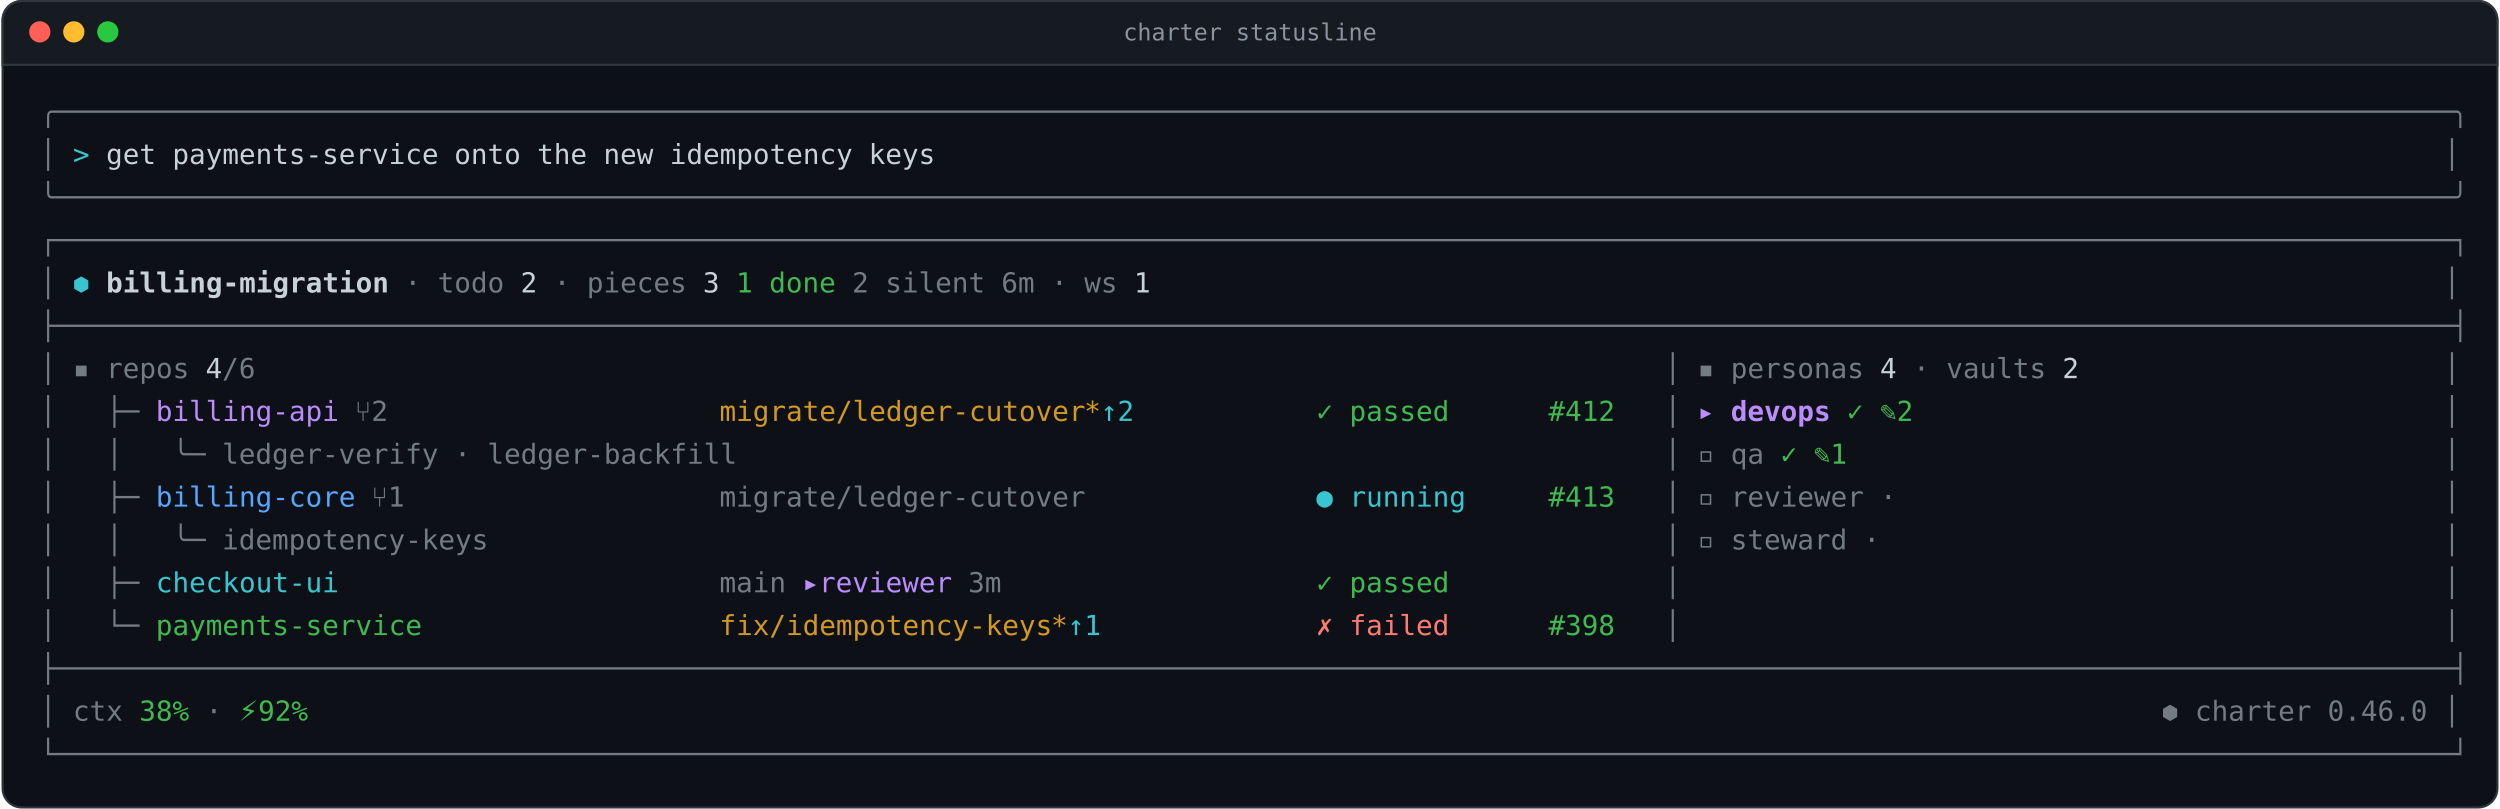
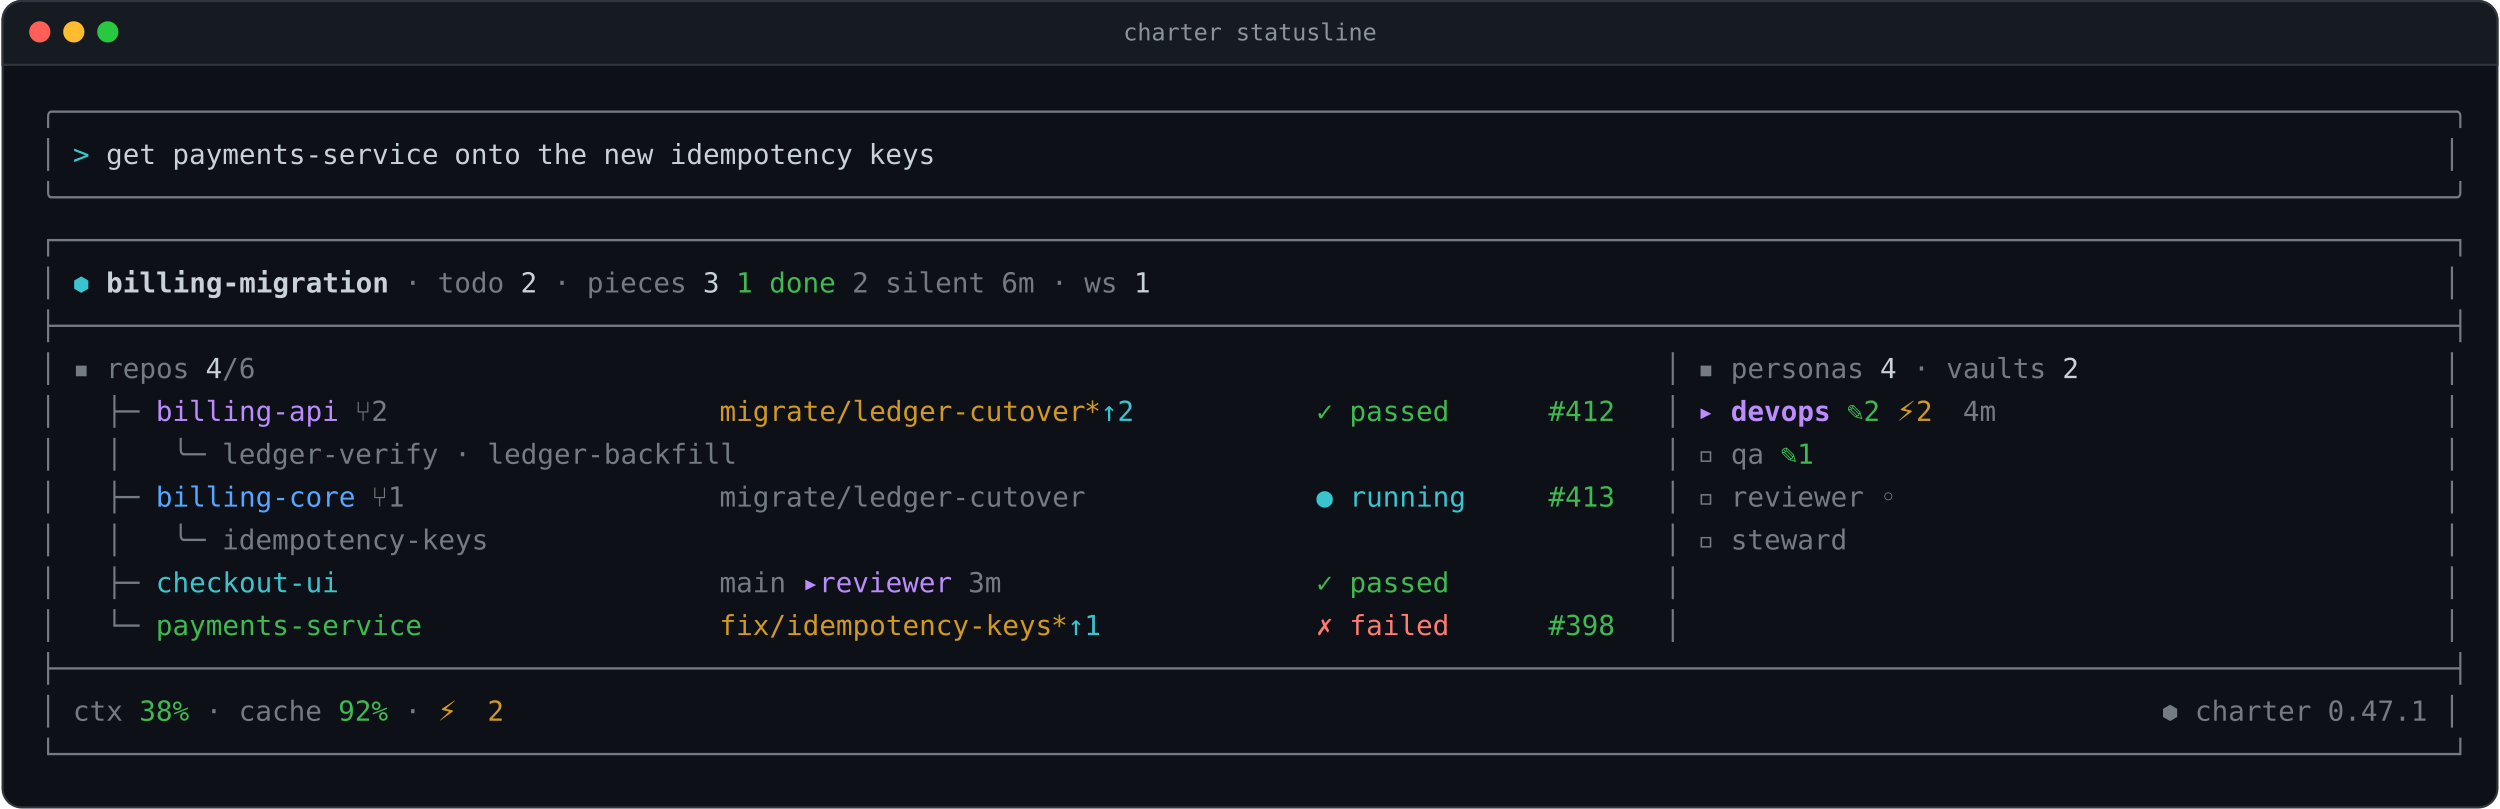
<svg xmlns="http://www.w3.org/2000/svg" width="1175" height="380" viewBox="0 0 1174.80 380.40" role="img" aria-label="charter statusline">
  <rect x="0.5" y="0.5" width="1173.80" height="379.40" rx="9" fill="#0d1117" stroke="#30363d" />
  <path d="M0.5 9.5a9 9 0 0 1 9-9h1155.80a9 9 0 0 1 9 9v21.00h-1173.80z" fill="#161b22" stroke="#30363d" />
  <circle cx="18" cy="15.0" r="5" fill="#ff5f57" />
  <circle cx="34" cy="15.0" r="5" fill="#febc2e" />
  <circle cx="50" cy="15.0" r="5" fill="#28c840" />
  <text x="587.40" y="19.0" text-anchor="middle" font-family="ui-monospace, SFMono-Regular, 'SF Mono', Menlo, Consolas, 'DejaVu Sans Mono', monospace" font-size="11" fill="#8b949e">charter statusline</text>
  <g font-family="ui-monospace, SFMono-Regular, 'SF Mono', Menlo, Consolas, 'DejaVu Sans Mono', monospace" font-size="13.0">
    <text x="18.00 25.80 33.60 41.40 49.20 57.00 64.80 72.60 80.40 88.20 96.00 103.80 111.60 119.40 127.20 135.00 142.80 150.60 158.40 166.20 174.00 181.80 189.60 197.40 205.20 213.00 220.80 228.60 236.40 244.20 252.00 259.80 267.60 275.40 283.20 291.00 298.80 306.60 314.40 322.20 330.00 337.80 345.60 353.40 361.20 369.00 376.80 384.60 392.40 400.20 408.00 415.80 423.60 431.40 439.20 447.00 454.80 462.60 470.40 478.20 486.00 493.80 501.60 509.40 517.20 525.00 532.80 540.60 548.40 556.20 564.00 571.80 579.60 587.40 595.20 603.00 610.80 618.60 626.40 634.20 642.00 649.80 657.60 665.40 673.20 681.00 688.80 696.60 704.40 712.20 720.00 727.80 735.60 743.40 751.20 759.00 766.80 774.60 782.40 790.20 798.00 805.80 813.60 821.40 829.20 837.00 844.80 852.60 860.40 868.20 876.00 883.80 891.60 899.40 907.20 915.00 922.80 930.60 938.40 946.20 954.00 961.80 969.60 977.40 985.20 993.00 1000.80 1008.60 1016.40 1024.20 1032.00 1039.80 1047.60 1055.40 1063.20 1071.00 1078.80 1086.60 1094.40 1102.20 1110.00 1117.80 1125.60 1133.40 1141.20 1149.00" y="57.00" fill="#c9d1d9" opacity="0.55">╭────────────────────────────────────────────────────────────────────────────────────────────────────────────────────────────────────────────────╮</text>
    <text x="18.00" y="77.15" fill="#c9d1d9" opacity="0.55">│</text>
    <text x="33.60" y="77.15" fill="#39c5cf">&gt;</text>
    <text x="49.20 57.00 64.80" y="77.15" fill="#c9d1d9">get</text>
    <text x="80.40 88.20 96.00 103.80 111.60 119.40 127.20 135.00 142.80 150.60 158.40 166.20 174.00 181.80 189.60 197.40" y="77.15" fill="#c9d1d9">payments-service</text>
    <text x="213.00 220.80 228.60 236.40" y="77.15" fill="#c9d1d9">onto</text>
    <text x="252.00 259.80 267.60" y="77.15" fill="#c9d1d9">the</text>
    <text x="283.20 291.00 298.80" y="77.15" fill="#c9d1d9">new</text>
    <text x="314.40 322.20 330.00 337.80 345.60 353.40 361.20 369.00 376.80 384.60 392.40" y="77.15" fill="#c9d1d9">idempotency</text>
    <text x="408.00 415.80 423.60 431.40" y="77.15" fill="#c9d1d9">keys</text>
    <text x="1149.00" y="77.15" fill="#c9d1d9" opacity="0.55">│</text>
    <text x="18.00 25.80 33.60 41.40 49.20 57.00 64.80 72.60 80.40 88.20 96.00 103.80 111.60 119.40 127.20 135.00 142.80 150.60 158.40 166.20 174.00 181.80 189.60 197.40 205.20 213.00 220.80 228.60 236.40 244.20 252.00 259.80 267.60 275.40 283.20 291.00 298.80 306.60 314.40 322.20 330.00 337.80 345.60 353.40 361.20 369.00 376.80 384.60 392.40 400.20 408.00 415.80 423.60 431.40 439.20 447.00 454.80 462.60 470.40 478.20 486.00 493.80 501.60 509.40 517.20 525.00 532.80 540.60 548.40 556.20 564.00 571.80 579.60 587.40 595.20 603.00 610.80 618.60 626.40 634.20 642.00 649.80 657.60 665.40 673.20 681.00 688.80 696.60 704.40 712.20 720.00 727.80 735.60 743.40 751.20 759.00 766.80 774.60 782.40 790.20 798.00 805.80 813.60 821.40 829.20 837.00 844.80 852.60 860.40 868.20 876.00 883.80 891.60 899.40 907.20 915.00 922.80 930.60 938.40 946.20 954.00 961.80 969.60 977.40 985.20 993.00 1000.80 1008.60 1016.40 1024.20 1032.00 1039.80 1047.60 1055.40 1063.20 1071.00 1078.80 1086.60 1094.40 1102.20 1110.00 1117.80 1125.60 1133.40 1141.20 1149.00" y="97.30" fill="#c9d1d9" opacity="0.55">╰────────────────────────────────────────────────────────────────────────────────────────────────────────────────────────────────────────────────╯</text>
    <text x="18.00 25.80 33.60 41.40 49.20 57.00 64.80 72.60 80.40 88.20 96.00 103.80 111.60 119.40 127.20 135.00 142.80 150.60 158.40 166.20 174.00 181.80 189.60 197.40 205.20 213.00 220.80 228.60 236.40 244.20 252.00 259.80 267.60 275.40 283.20 291.00 298.80 306.60 314.40 322.20 330.00 337.80 345.60 353.40 361.20 369.00 376.80 384.60 392.40 400.20 408.00 415.80 423.60 431.40 439.20 447.00 454.80 462.60 470.40 478.20 486.00 493.80 501.60 509.40 517.20 525.00 532.80 540.60 548.40 556.20 564.00 571.80 579.60 587.40 595.20 603.00 610.80 618.60 626.40 634.20 642.00 649.80 657.60 665.40 673.20 681.00 688.80 696.60 704.40 712.20 720.00 727.80 735.60 743.40 751.20 759.00 766.80 774.60 782.40 790.20 798.00 805.80 813.60 821.40 829.20 837.00 844.80 852.60 860.40 868.20 876.00 883.80 891.60 899.40 907.20 915.00 922.80 930.60 938.40 946.20 954.00 961.80 969.60 977.40 985.20 993.00 1000.80 1008.60 1016.40 1024.20 1032.00 1039.80 1047.60 1055.40 1063.20 1071.00 1078.80 1086.60 1094.40 1102.20 1110.00 1117.80 1125.60 1133.40 1141.20 1149.00" y="117.45" fill="#c9d1d9" opacity="0.55">┌────────────────────────────────────────────────────────────────────────────────────────────────────────────────────────────────────────────────┐</text>
    <text x="18.00" y="137.60" fill="#c9d1d9" opacity="0.55">│</text>
    <text x="33.60" y="137.60" fill="#39c5cf">⬢</text>
    <text x="49.20 57.00 64.80 72.60 80.40 88.20 96.00 103.80 111.60 119.40 127.20 135.00 142.80 150.60 158.40 166.20 174.00" y="137.60" fill="#c9d1d9" font-weight="600">billing-migration</text>
    <text x="189.60" y="137.60" fill="#c9d1d9" opacity="0.55">·</text>
    <text x="205.20 213.00 220.80 228.60" y="137.60" fill="#c9d1d9" opacity="0.55">todo</text>
    <text x="244.20" y="137.60" fill="#c9d1d9">2</text>
    <text x="259.80" y="137.60" fill="#c9d1d9" opacity="0.55">·</text>
    <text x="275.40 283.20 291.00 298.80 306.60 314.40" y="137.60" fill="#c9d1d9" opacity="0.55">pieces</text>
    <text x="330.00" y="137.60" fill="#c9d1d9">3</text>
    <text x="345.60" y="137.60" fill="#3fb950">1</text>
    <text x="361.20 369.00 376.80 384.60" y="137.60" fill="#3fb950">done</text>
    <text x="400.20" y="137.60" fill="#c9d1d9" opacity="0.55">2</text>
    <text x="415.80 423.60 431.40 439.20 447.00 454.80" y="137.60" fill="#c9d1d9" opacity="0.55">silent</text>
    <text x="470.40 478.20" y="137.60" fill="#c9d1d9" opacity="0.55">6m</text>
    <text x="493.80" y="137.60" fill="#c9d1d9" opacity="0.55">·</text>
    <text x="509.40 517.20" y="137.60" fill="#c9d1d9" opacity="0.55">ws</text>
    <text x="532.80" y="137.60" fill="#c9d1d9">1</text>
    <text x="1149.00" y="137.60" fill="#c9d1d9" opacity="0.55">│</text>
    <text x="18.00 25.80 33.60 41.40 49.20 57.00 64.80 72.60 80.40 88.20 96.00 103.80 111.60 119.40 127.20 135.00 142.80 150.60 158.40 166.20 174.00 181.80 189.60 197.40 205.20 213.00 220.80 228.60 236.40 244.20 252.00 259.80 267.60 275.40 283.20 291.00 298.80 306.60 314.40 322.20 330.00 337.80 345.60 353.40 361.20 369.00 376.80 384.60 392.40 400.20 408.00 415.80 423.60 431.40 439.20 447.00 454.80 462.60 470.40 478.20 486.00 493.80 501.60 509.40 517.20 525.00 532.80 540.60 548.40 556.20 564.00 571.80 579.60 587.40 595.20 603.00 610.80 618.60 626.40 634.20 642.00 649.80 657.60 665.40 673.20 681.00 688.80 696.60 704.40 712.20 720.00 727.80 735.60 743.40 751.20 759.00 766.80 774.60 782.40 790.20 798.00 805.80 813.60 821.40 829.20 837.00 844.80 852.60 860.40 868.20 876.00 883.80 891.60 899.40 907.20 915.00 922.80 930.60 938.40 946.20 954.00 961.80 969.60 977.40 985.20 993.00 1000.80 1008.60 1016.40 1024.20 1032.00 1039.80 1047.60 1055.40 1063.20 1071.00 1078.80 1086.60 1094.40 1102.20 1110.00 1117.80 1125.60 1133.40 1141.20 1149.00" y="157.75" fill="#c9d1d9" opacity="0.55">├────────────────────────────────────────────────────────────────────────────────────────────────────────────────────────────────────────────────┤</text>
    <text x="18.00" y="177.90" fill="#c9d1d9" opacity="0.55">│</text>
    <text x="33.60" y="177.90" fill="#c9d1d9" opacity="0.55">▪</text>
    <text x="49.20 57.00 64.80 72.60 80.40" y="177.90" fill="#c9d1d9" opacity="0.55">repos</text>
    <text x="96.00" y="177.90" fill="#c9d1d9">4</text>
    <text x="103.80 111.60" y="177.90" fill="#c9d1d9" opacity="0.55">/6</text>
    <text x="782.40" y="177.90" fill="#c9d1d9" opacity="0.55">│</text>
    <text x="798.00" y="177.90" fill="#c9d1d9" opacity="0.55">▪</text>
    <text x="813.60 821.40 829.20 837.00 844.80 852.60 860.40 868.20" y="177.90" fill="#c9d1d9" opacity="0.55">personas</text>
    <text x="883.80" y="177.90" fill="#c9d1d9">4</text>
    <text x="899.40" y="177.90" fill="#c9d1d9" opacity="0.55">·</text>
    <text x="915.00 922.80 930.60 938.40 946.20 954.00" y="177.90" fill="#c9d1d9" opacity="0.55">vaults</text>
    <text x="969.60" y="177.90" fill="#c9d1d9">2</text>
    <text x="1149.00" y="177.90" fill="#c9d1d9" opacity="0.55">│</text>
    <text x="18.00" y="198.05" fill="#c9d1d9" opacity="0.55">│</text>
    <text x="49.20 57.00" y="198.05" fill="#c9d1d9" opacity="0.55">├─</text>
    <text x="72.60 80.40 88.20 96.00 103.80 111.60 119.40 127.20 135.00 142.80 150.60" y="198.05" fill="#bc8cff">billing-api</text>
    <text x="166.20 174.00" y="198.05" fill="#c9d1d9" opacity="0.55">⑂2</text>
    <text x="337.80 345.60 353.40 361.20 369.00 376.80 384.60 392.40 400.20 408.00 415.80 423.60 431.40 439.20 447.00 454.80 462.60 470.40 478.20 486.00 493.80 501.60" y="198.05" fill="#d29922">migrate/ledger-cutover</text>
    <text x="509.40" y="198.05" fill="#d29922">*</text>
    <text x="517.20 525.00" y="198.05" fill="#39c5cf">↑2</text>
    <text x="618.60" y="198.05" fill="#3fb950">✓</text>
    <text x="634.20 642.00 649.80 657.60 665.40 673.20" y="198.05" fill="#3fb950">passed</text>
    <text x="727.80 735.60 743.40 751.20" y="198.05" fill="#3fb950">#412</text>
    <text x="782.40" y="198.05" fill="#c9d1d9" opacity="0.55">│</text>
    <text x="798.00" y="198.05" fill="#bc8cff">▸</text>
    <text x="813.60 821.40 829.20 837.00 844.80 852.60" y="198.05" fill="#bc8cff" font-weight="600">devops</text>
-     <text x="868.20" y="198.05" fill="#3fb950">✓</text>
-     <text x="883.80 891.60" y="198.05" fill="#3fb950">✎2</text>
+     <text x="868.20 876.00" y="198.05" fill="#3fb950">✎2</text>
+     <text x="891.60 907.20" y="198.05" fill="#d29922">⚡2</text>
+     <text x="922.80 930.60" y="198.05" fill="#c9d1d9" opacity="0.55">4m</text>
    <text x="1149.00" y="198.05" fill="#c9d1d9" opacity="0.55">│</text>
    <text x="18.00" y="218.20" fill="#c9d1d9" opacity="0.55">│</text>
    <text x="49.20" y="218.20" fill="#c9d1d9" opacity="0.55">│</text>
    <text x="80.40 88.20" y="218.20" fill="#c9d1d9" opacity="0.55">╰─</text>
    <text x="103.80 111.60 119.40 127.20 135.00 142.80 150.60 158.40 166.20 174.00 181.80 189.60 197.40" y="218.20" fill="#c9d1d9" opacity="0.55">ledger-verify</text>
    <text x="213.00" y="218.20" fill="#c9d1d9" opacity="0.55">·</text>
    <text x="228.60 236.40 244.20 252.00 259.80 267.60 275.40 283.20 291.00 298.80 306.60 314.40 322.20 330.00 337.80" y="218.20" fill="#c9d1d9" opacity="0.55">ledger-backfill</text>
    <text x="782.40" y="218.20" fill="#c9d1d9" opacity="0.55">│</text>
    <text x="798.00" y="218.20" fill="#c9d1d9" opacity="0.55">▫</text>
    <text x="813.60 821.40" y="218.20" fill="#c9d1d9" opacity="0.55">qa</text>
-     <text x="837.00" y="218.20" fill="#3fb950">✓</text>
-     <text x="852.60 860.40" y="218.20" fill="#3fb950">✎1</text>
+     <text x="837.00 844.80" y="218.20" fill="#3fb950">✎1</text>
    <text x="1149.00" y="218.20" fill="#c9d1d9" opacity="0.55">│</text>
    <text x="18.00" y="238.35" fill="#c9d1d9" opacity="0.55">│</text>
    <text x="49.20 57.00" y="238.35" fill="#c9d1d9" opacity="0.55">├─</text>
    <text x="72.60 80.40 88.20 96.00 103.80 111.60 119.40 127.20 135.00 142.80 150.60 158.40" y="238.35" fill="#58a6ff">billing-core</text>
    <text x="174.00 181.80" y="238.35" fill="#c9d1d9" opacity="0.55">⑂1</text>
    <text x="337.80 345.60 353.40 361.20 369.00 376.80 384.60 392.40 400.20 408.00 415.80 423.60 431.40 439.20 447.00 454.80 462.60 470.40 478.20 486.00 493.80 501.60" y="238.35" fill="#c9d1d9" opacity="0.55">migrate/ledger-cutover</text>
    <text x="618.60" y="238.35" fill="#39c5cf">●</text>
    <text x="634.20 642.00 649.80 657.60 665.40 673.20 681.00" y="238.35" fill="#39c5cf">running</text>
    <text x="727.80 735.60 743.40 751.20" y="238.35" fill="#3fb950">#413</text>
    <text x="782.40" y="238.35" fill="#c9d1d9" opacity="0.55">│</text>
    <text x="798.00" y="238.35" fill="#c9d1d9" opacity="0.55">▫</text>
    <text x="813.60 821.40 829.20 837.00 844.80 852.60 860.40 868.20" y="238.35" fill="#c9d1d9" opacity="0.55">reviewer</text>
-     <text x="883.80" y="238.35" fill="#c9d1d9" opacity="0.55">·</text>
+     <text x="883.80" y="238.35" fill="#c9d1d9" opacity="0.55">◦</text>
    <text x="1149.00" y="238.35" fill="#c9d1d9" opacity="0.55">│</text>
    <text x="18.00" y="258.50" fill="#c9d1d9" opacity="0.55">│</text>
    <text x="49.20" y="258.50" fill="#c9d1d9" opacity="0.55">│</text>
    <text x="80.40 88.20" y="258.50" fill="#c9d1d9" opacity="0.55">╰─</text>
    <text x="103.80 111.60 119.40 127.20 135.00 142.80 150.60 158.40 166.20 174.00 181.80 189.60 197.40 205.20 213.00 220.80" y="258.50" fill="#c9d1d9" opacity="0.55">idempotency-keys</text>
    <text x="782.40" y="258.50" fill="#c9d1d9" opacity="0.55">│</text>
    <text x="798.00" y="258.50" fill="#c9d1d9" opacity="0.55">▫</text>
    <text x="813.60 821.40 829.20 837.00 844.80 852.60 860.40" y="258.50" fill="#c9d1d9" opacity="0.55">steward</text>
-     <text x="876.00" y="258.50" fill="#c9d1d9" opacity="0.55">·</text>
    <text x="1149.00" y="258.50" fill="#c9d1d9" opacity="0.55">│</text>
    <text x="18.00" y="278.65" fill="#c9d1d9" opacity="0.55">│</text>
    <text x="49.20 57.00" y="278.65" fill="#c9d1d9" opacity="0.55">├─</text>
    <text x="72.60 80.40 88.20 96.00 103.80 111.60 119.40 127.20 135.00 142.80 150.60" y="278.65" fill="#39c5cf">checkout-ui</text>
    <text x="337.80 345.60 353.40 361.20" y="278.65" fill="#c9d1d9" opacity="0.55">main</text>
    <text x="376.80 384.60 392.40 400.20 408.00 415.80 423.60 431.40 439.20" y="278.65" fill="#bc8cff">▸reviewer</text>
    <text x="454.80 462.60" y="278.65" fill="#c9d1d9" opacity="0.55">3m</text>
    <text x="618.60" y="278.65" fill="#3fb950">✓</text>
    <text x="634.20 642.00 649.80 657.60 665.40 673.20" y="278.65" fill="#3fb950">passed</text>
    <text x="782.40" y="278.65" fill="#c9d1d9" opacity="0.55">│</text>
    <text x="1149.00" y="278.65" fill="#c9d1d9" opacity="0.55">│</text>
    <text x="18.00" y="298.80" fill="#c9d1d9" opacity="0.55">│</text>
    <text x="49.20 57.00" y="298.80" fill="#c9d1d9" opacity="0.55">└─</text>
    <text x="72.60 80.40 88.20 96.00 103.80 111.60 119.40 127.20 135.00 142.80 150.60 158.40 166.20 174.00 181.80 189.60" y="298.80" fill="#3fb950">payments-service</text>
    <text x="337.80 345.60 353.40 361.20 369.00 376.80 384.60 392.40 400.20 408.00 415.80 423.60 431.40 439.20 447.00 454.80 462.60 470.40 478.20 486.00" y="298.80" fill="#d29922">fix/idempotency-keys</text>
    <text x="493.80" y="298.80" fill="#d29922">*</text>
    <text x="501.60 509.40" y="298.80" fill="#39c5cf">↑1</text>
    <text x="618.60" y="298.80" fill="#ff7b72">✗</text>
    <text x="634.20 642.00 649.80 657.60 665.40 673.20" y="298.80" fill="#ff7b72">failed</text>
    <text x="727.80 735.60 743.40 751.20" y="298.80" fill="#3fb950">#398</text>
    <text x="782.40" y="298.80" fill="#c9d1d9" opacity="0.55">│</text>
    <text x="1149.00" y="298.80" fill="#c9d1d9" opacity="0.55">│</text>
    <text x="18.00 25.80 33.60 41.40 49.20 57.00 64.80 72.60 80.40 88.20 96.00 103.80 111.60 119.40 127.20 135.00 142.80 150.60 158.40 166.20 174.00 181.80 189.60 197.40 205.20 213.00 220.80 228.60 236.40 244.20 252.00 259.80 267.60 275.40 283.20 291.00 298.80 306.60 314.40 322.20 330.00 337.80 345.60 353.40 361.20 369.00 376.80 384.60 392.40 400.20 408.00 415.80 423.60 431.40 439.20 447.00 454.80 462.60 470.40 478.20 486.00 493.80 501.60 509.40 517.20 525.00 532.80 540.60 548.40 556.20 564.00 571.80 579.60 587.40 595.20 603.00 610.80 618.60 626.40 634.20 642.00 649.80 657.60 665.40 673.20 681.00 688.80 696.60 704.40 712.20 720.00 727.80 735.60 743.40 751.20 759.00 766.80 774.60 782.40 790.20 798.00 805.80 813.60 821.40 829.20 837.00 844.80 852.60 860.40 868.20 876.00 883.80 891.60 899.40 907.20 915.00 922.80 930.60 938.40 946.20 954.00 961.80 969.60 977.40 985.20 993.00 1000.80 1008.60 1016.40 1024.20 1032.00 1039.80 1047.60 1055.40 1063.20 1071.00 1078.80 1086.60 1094.40 1102.20 1110.00 1117.80 1125.60 1133.40 1141.20 1149.00" y="318.95" fill="#c9d1d9" opacity="0.55">├────────────────────────────────────────────────────────────────────────────────────────────────────────────────────────────────────────────────┤</text>
    <text x="18.00" y="339.10" fill="#c9d1d9" opacity="0.55">│</text>
    <text x="33.60 41.40 49.20" y="339.10" fill="#c9d1d9" opacity="0.55">ctx</text>
    <text x="64.80 72.60 80.40" y="339.10" fill="#3fb950">38%</text>
    <text x="96.00" y="339.10" fill="#c9d1d9" opacity="0.55">·</text>
-     <text x="111.60 127.20 135.00 142.80" y="339.10" fill="#3fb950">⚡92%</text>
+     <text x="111.60 119.40 127.20 135.00 142.80" y="339.10" fill="#c9d1d9" opacity="0.55">cache</text>
+     <text x="158.40 166.20 174.00" y="339.10" fill="#3fb950">92%</text>
+     <text x="189.60" y="339.10" fill="#c9d1d9" opacity="0.55">·</text>
+     <text x="205.20" y="339.10" fill="#d29922">⚡</text>
+     <text x="228.60" y="339.10" fill="#d29922">2</text>
    <text x="1016.40" y="339.10" fill="#c9d1d9" opacity="0.55">⬢</text>
    <text x="1032.00 1039.80 1047.60 1055.40 1063.20 1071.00 1078.80" y="339.10" fill="#c9d1d9" opacity="0.55">charter</text>
-     <text x="1094.40 1102.20 1110.00 1117.80 1125.60 1133.40" y="339.10" fill="#c9d1d9" opacity="0.55">0.46.0</text>
+     <text x="1094.40 1102.20 1110.00 1117.80 1125.60 1133.40" y="339.10" fill="#c9d1d9" opacity="0.55">0.47.1</text>
    <text x="1149.00" y="339.10" fill="#c9d1d9" opacity="0.55">│</text>
    <text x="18.00 25.80 33.60 41.40 49.20 57.00 64.80 72.60 80.40 88.20 96.00 103.80 111.60 119.40 127.20 135.00 142.80 150.60 158.40 166.20 174.00 181.80 189.60 197.40 205.20 213.00 220.80 228.60 236.40 244.20 252.00 259.80 267.60 275.40 283.20 291.00 298.80 306.60 314.40 322.20 330.00 337.80 345.60 353.40 361.20 369.00 376.80 384.60 392.40 400.20 408.00 415.80 423.60 431.40 439.20 447.00 454.80 462.60 470.40 478.20 486.00 493.80 501.60 509.40 517.20 525.00 532.80 540.60 548.40 556.20 564.00 571.80 579.60 587.40 595.20 603.00 610.80 618.60 626.40 634.20 642.00 649.80 657.60 665.40 673.20 681.00 688.80 696.60 704.40 712.20 720.00 727.80 735.60 743.40 751.20 759.00 766.80 774.60 782.40 790.20 798.00 805.80 813.60 821.40 829.20 837.00 844.80 852.60 860.40 868.20 876.00 883.80 891.60 899.40 907.20 915.00 922.80 930.60 938.40 946.20 954.00 961.80 969.60 977.40 985.20 993.00 1000.80 1008.60 1016.40 1024.20 1032.00 1039.80 1047.60 1055.40 1063.20 1071.00 1078.80 1086.60 1094.40 1102.20 1110.00 1117.80 1125.60 1133.40 1141.20 1149.00" y="359.25" fill="#c9d1d9" opacity="0.55">└────────────────────────────────────────────────────────────────────────────────────────────────────────────────────────────────────────────────┘</text>
  </g>
</svg>
